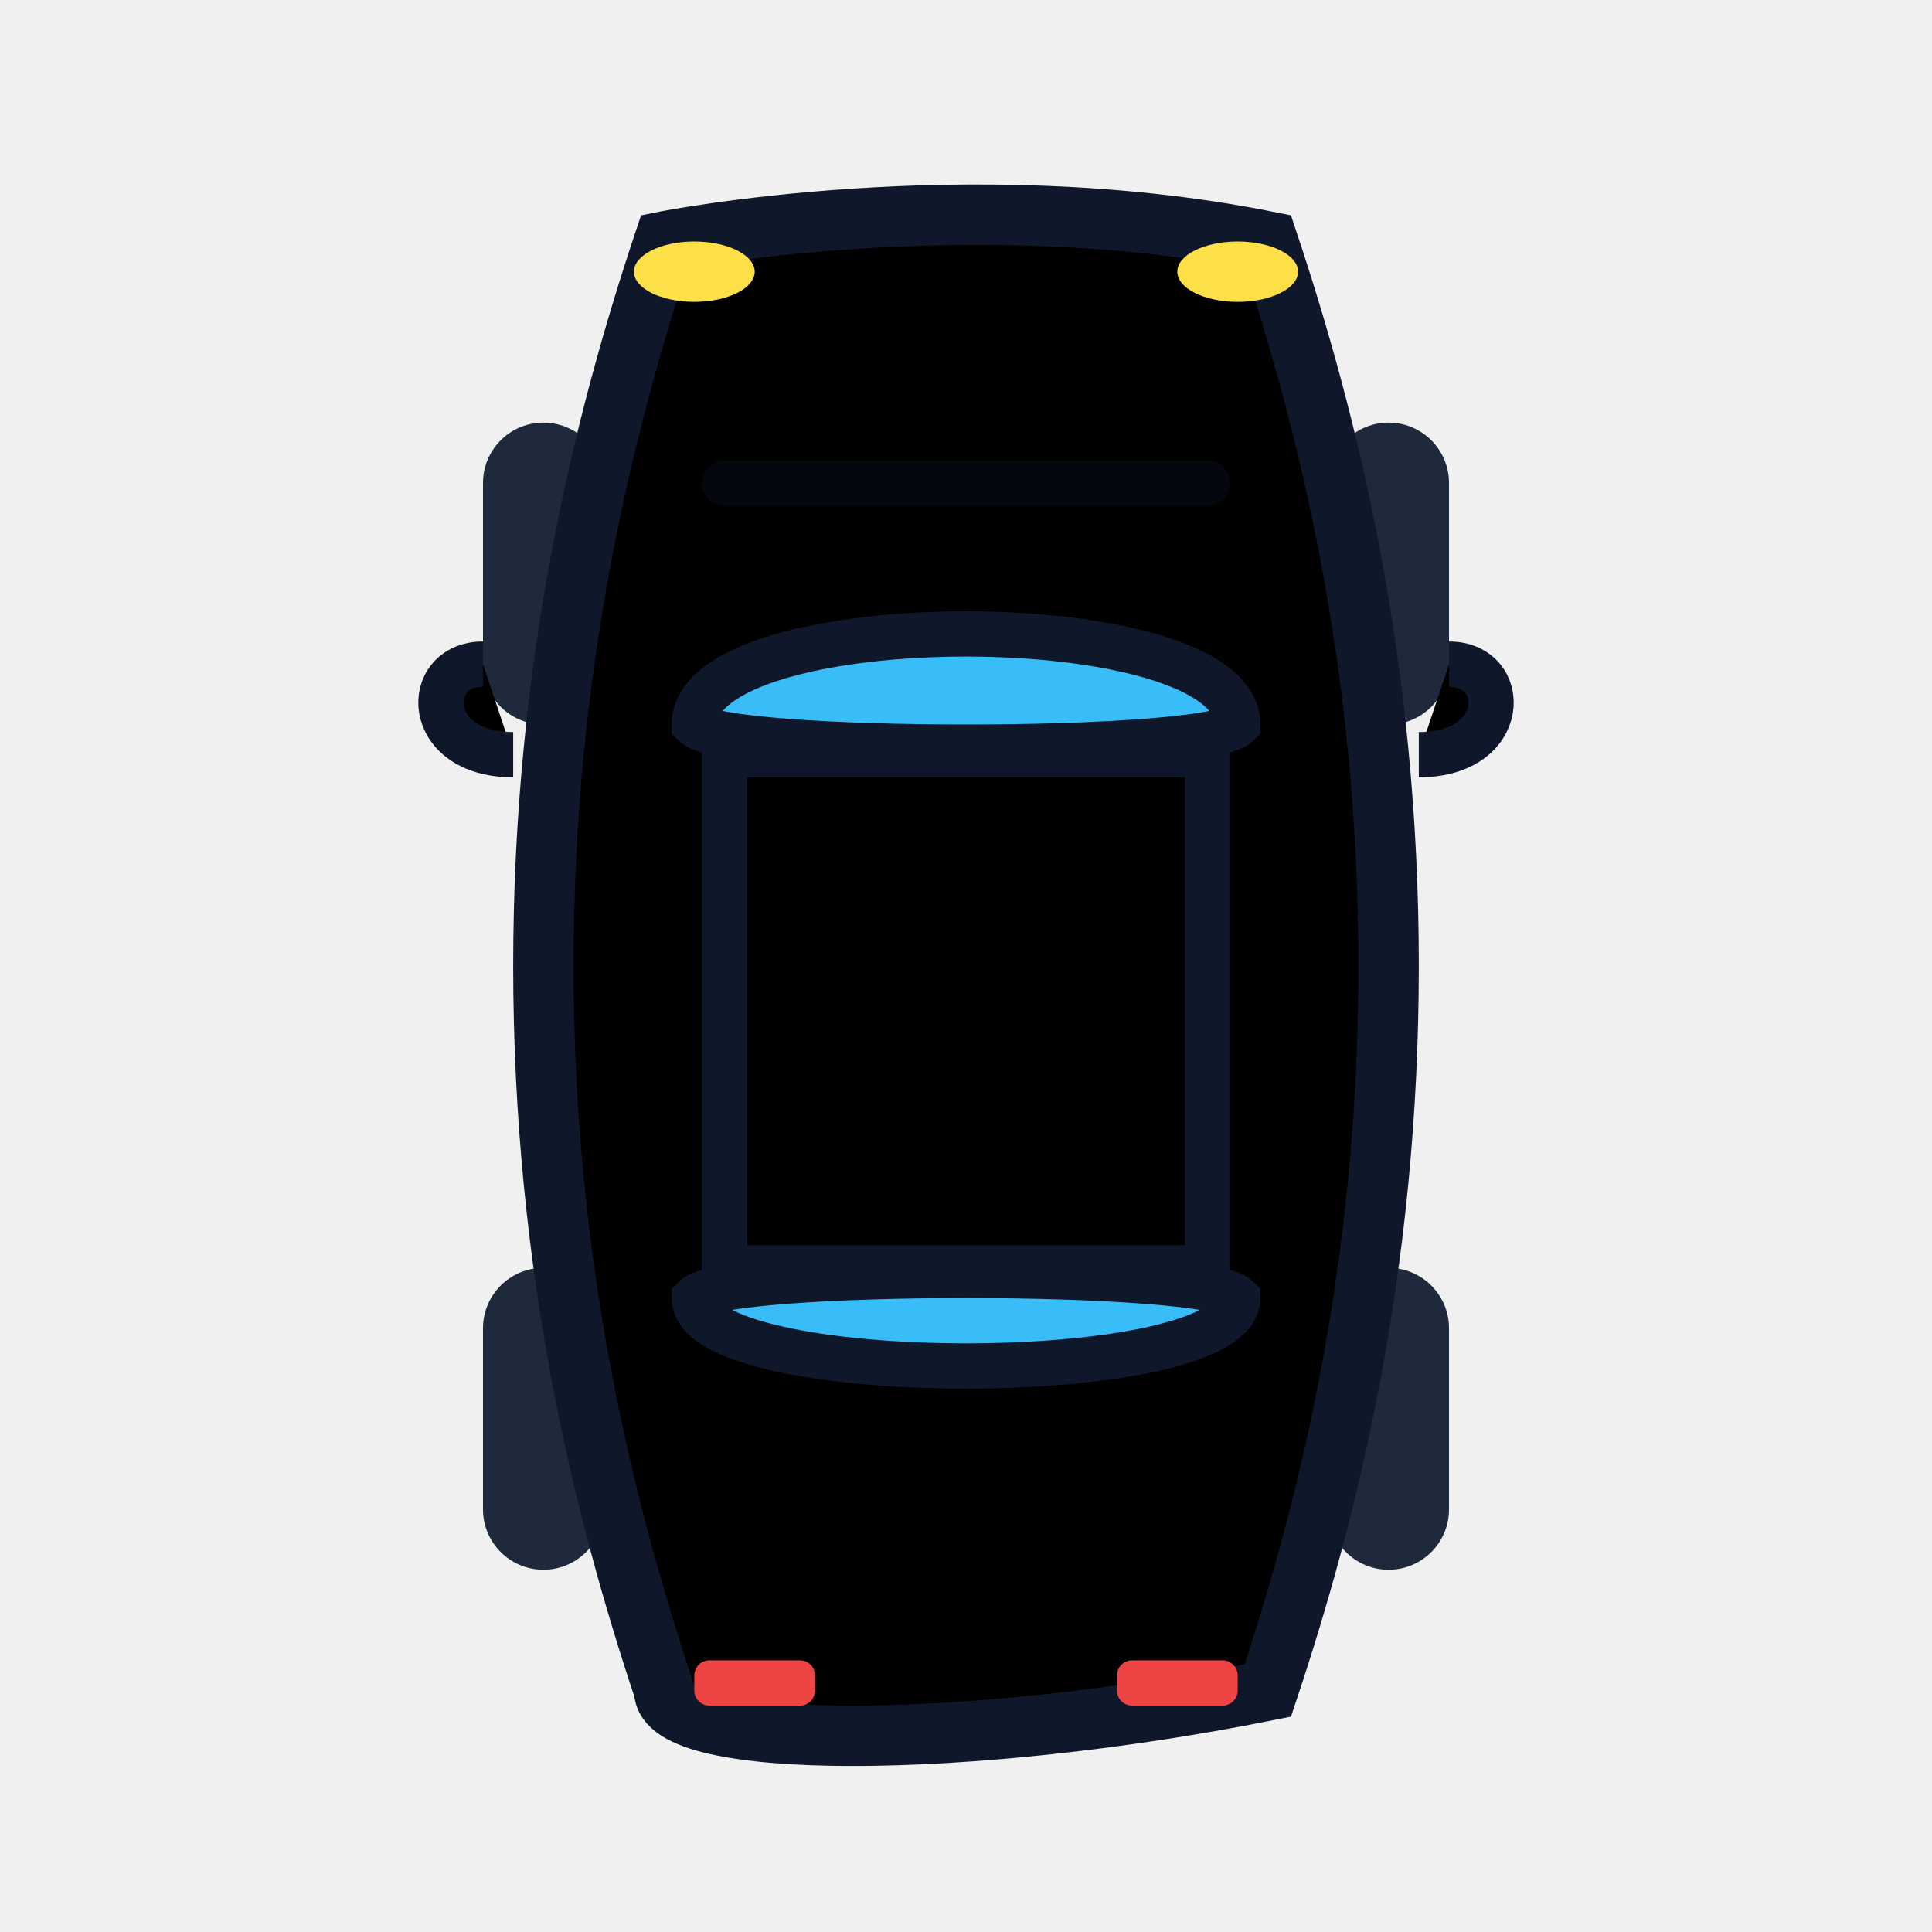
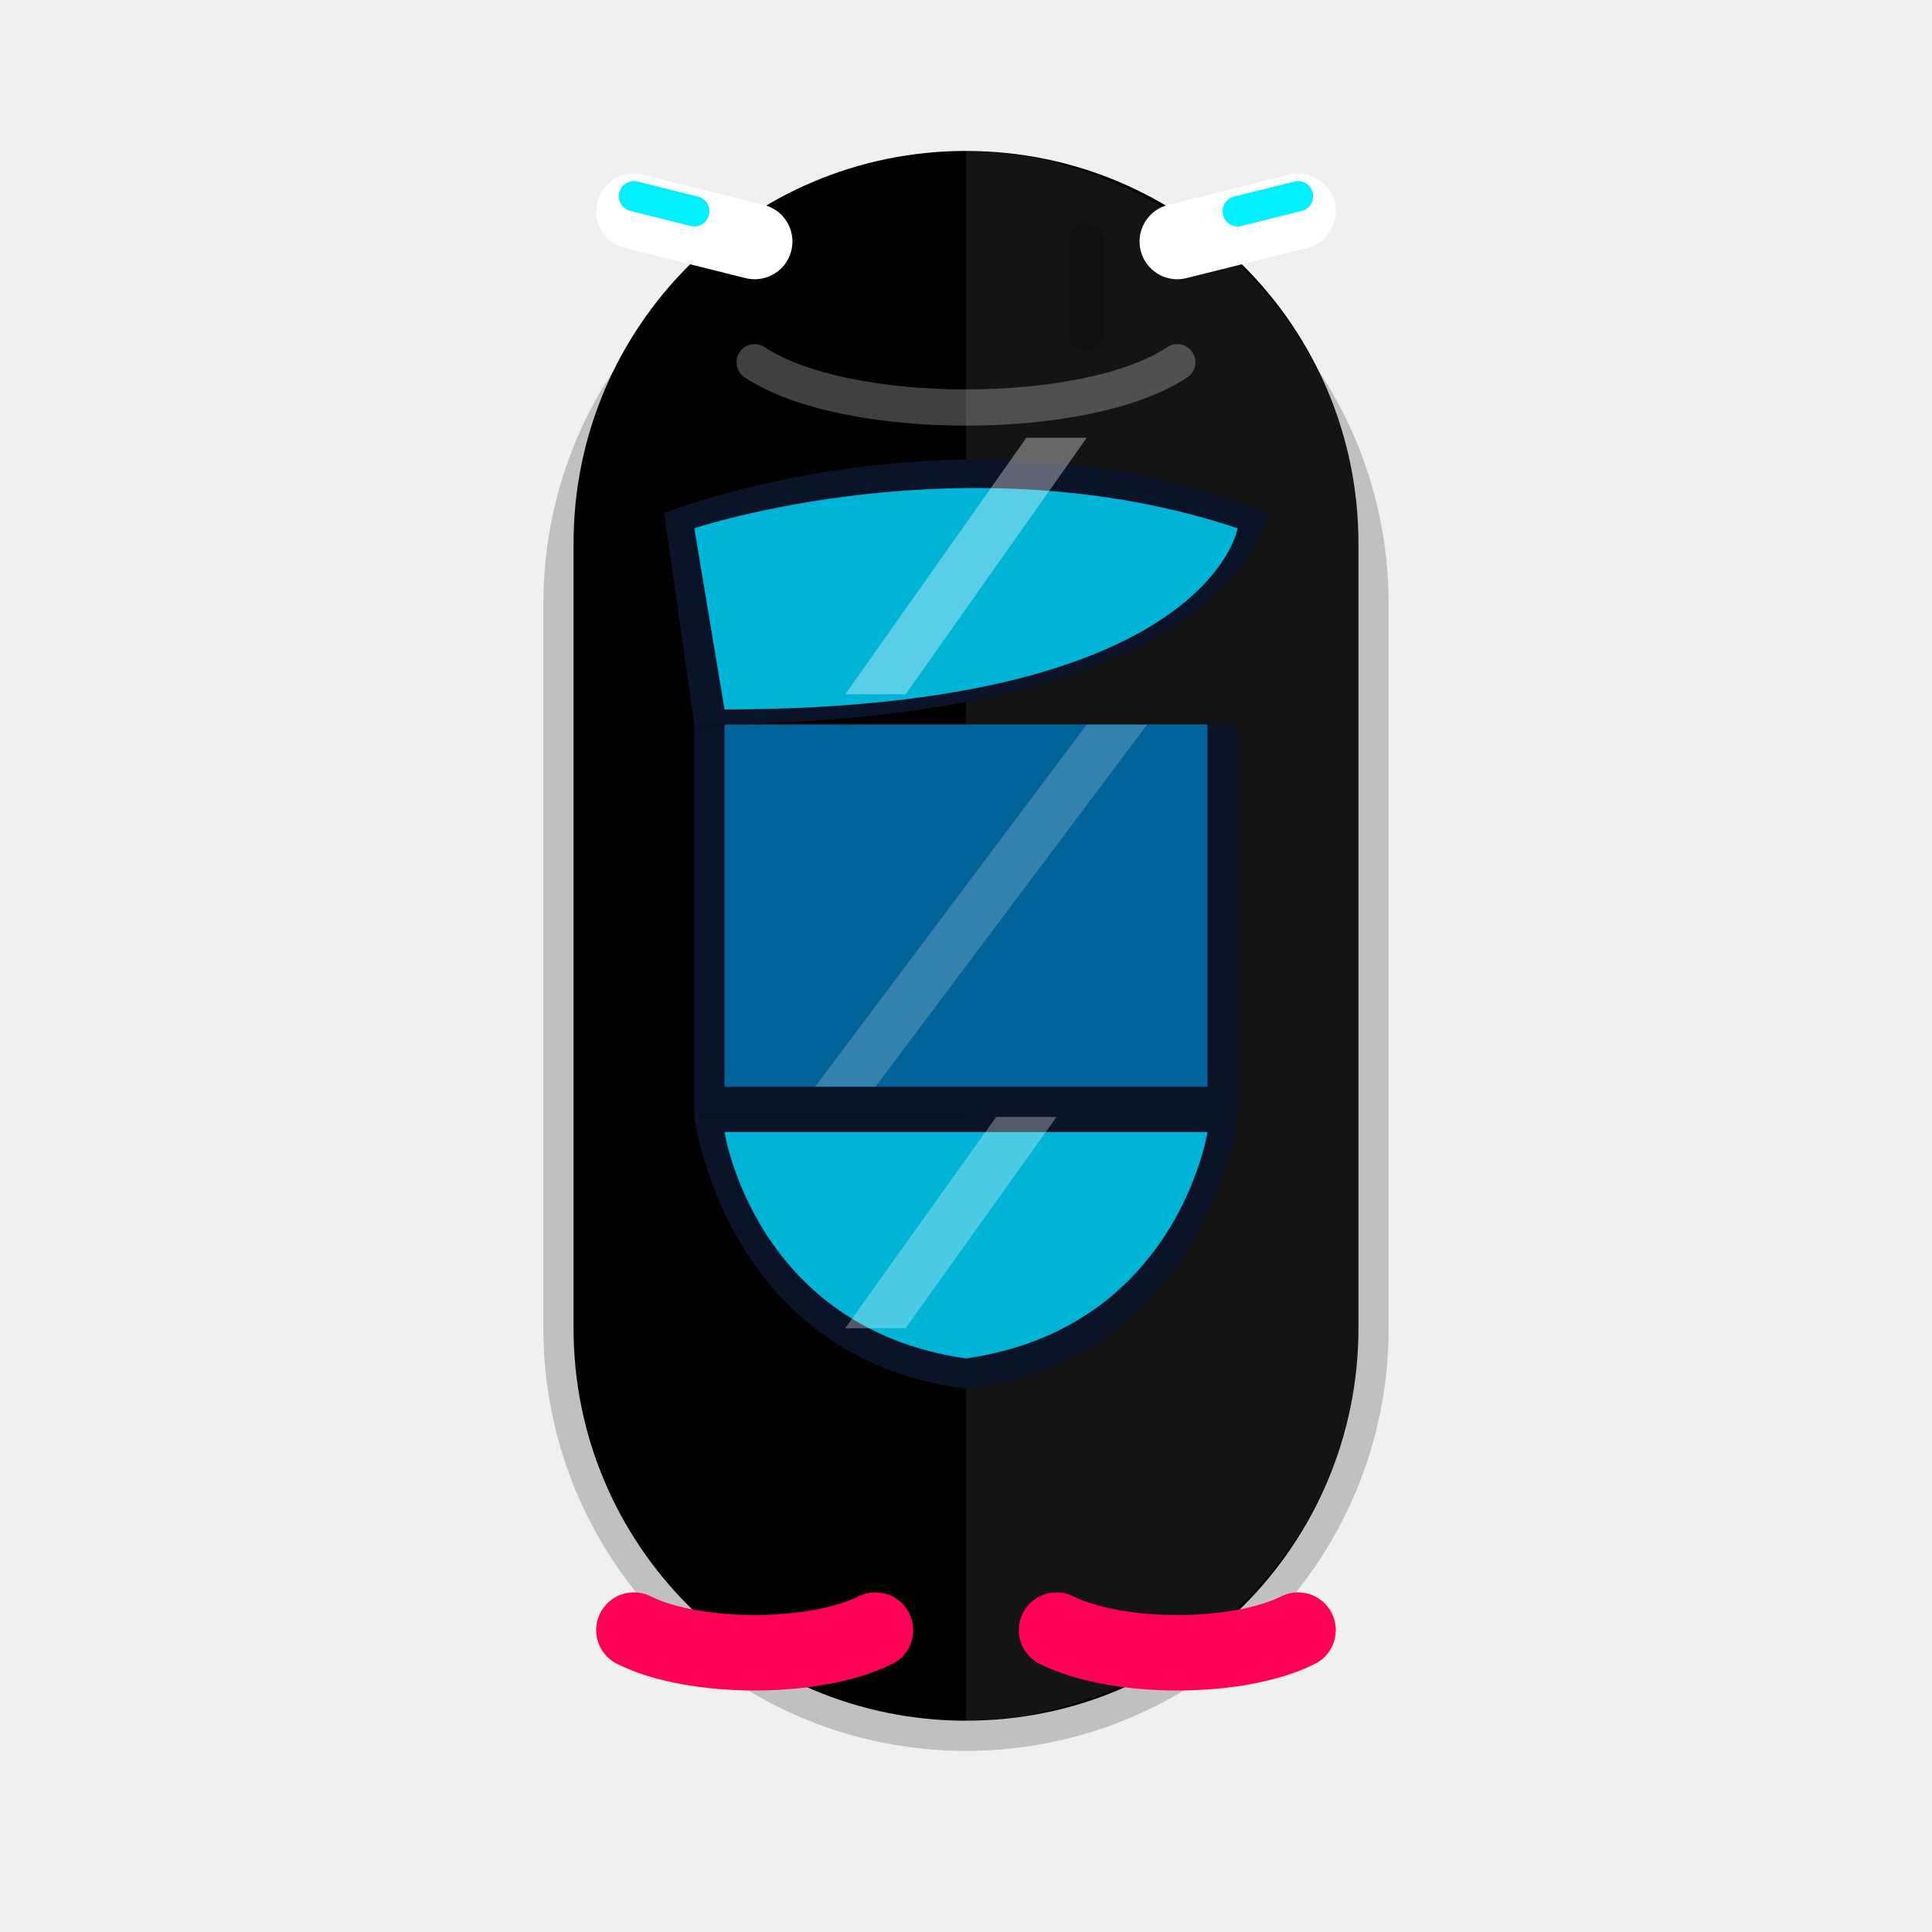
<svg xmlns="http://www.w3.org/2000/svg" viewBox="0 0 64 64" width="64" height="64">
-   <rect x="16" y="14" width="4" height="10" rx="2" fill="#1E293B" />
-   <rect x="44" y="14" width="4" height="10" rx="2" fill="#1E293B" />
-   <rect x="16" y="42" width="4" height="10" rx="2" fill="#1E293B" />
-   <rect x="44" y="42" width="4" height="10" rx="2" fill="#1E293B" />
-   <path d="M16 22 C14 22 14 25 17 25" fill="#MAIN_COLOR" stroke="#0F172A" stroke-width="1.5" />
-   <path d="M48 22 C50 22 50 25 47 25" fill="#MAIN_COLOR" stroke="#0F172A" stroke-width="1.5" />
-   <path d="M22 8 C22 8 32 6 42 8 C44 14 46 22 46 32 C46 42 44 50 42 56 C32 58 22 58 22 56 C20 50 18 42 18 32 C18 22 20 14 22 8 Z" fill="#MAIN_COLOR" stroke="#0F172A" stroke-width="2" />
-   <path d="M24 16 L40 16" stroke="#0F172A" stroke-width="1.5" stroke-linecap="round" fill="none" opacity="0.3" />
-   <path d="M23 24 C23 20 41 20 41 24 C40 25 24 25 23 24 Z" fill="#38BDF8" stroke="#0F172A" stroke-width="1.5" />
-   <path d="M24 25 H40 V42 H24 Z" fill="#MAIN_COLOR" stroke="#0F172A" stroke-width="1.5" />
-   <path d="M23 43 C23 46 41 46 41 43 C40 42 24 42 23 43 Z" fill="#38BDF8" stroke="#0F172A" stroke-width="1.5" />
-   <ellipse cx="23" cy="9" rx="2" ry="1" fill="#FDE047" />
-   <ellipse cx="41" cy="9" rx="2" ry="1" fill="#FDE047" />
-   <rect x="23" y="55" width="4" height="1.5" rx="0.5" fill="#EF4444" />
-   <rect x="37" y="55" width="4" height="1.5" rx="0.5" fill="#EF4444" />
+   <rect x="18" y="6" width="28" height="52" rx="14" fill="black" fill-opacity="0.2" />
+   <rect x="19" y="5" width="26" height="52" rx="13" fill="#MAIN_COLOR" />
+   <path d="M19 18 C19 10 26 5 32 5 V57 C26 57 19 52 19 44 Z" fill="black" fill-opacity="0.12" />
+   <path d="M32 5 C38 5 45 10 45 18 V44 C45 52 38 57 32 57 Z" fill="white" fill-opacity="0.08" />
+   <path d="M22 17 C22 17 32 13 42 17 C42 17 41 24 23 24 Z" fill="#0B1329" />
+   <path d="M23 17.5 C23 17.5 32 14.5 41 17.5 C41 17.5 40 23.5 24 23.5 Z" fill="#00B4D8" />
+   <path d="M36 14.5 L30 23 L28 23 L34 14.5 Z" fill="white" fill-opacity="0.35" />
+   <path d="M23 24 H41 V37 H23 Z" fill="#0B1329" />
+   <path d="M24 24 H40 V36 H24 Z" fill="#0077B6" fill-opacity="0.8" />
+   <path d="M38 24 L29 36 H27 L36 24 Z" fill="white" fill-opacity="0.2" />
+   <path d="M23 37 H41 C41 37 40 45 32 46 C24 45 23 37 23 37 Z" fill="#0B1329" />
+   <path d="M24 37.5 H40 C40 37.5 39 44 32 45 C25 44 24 37.5 24 37.5 Z" fill="#00B4D8" />
+   <path d="M35 37 L30 44 L28 44 L33 37 Z" fill="white" fill-opacity="0.3" />
+   <path d="M25 12 C28 14 36 14 39 12" fill="none" stroke="white" stroke-opacity="0.25" stroke-width="1.2" stroke-linecap="round" />
+   <path d="M28 8 V11 M36 8 V11" fill="none" stroke="black" stroke-opacity="0.15" stroke-width="1.2" stroke-linecap="round" />
+   <path d="M21 7 L25 8" stroke="#FFFFFF" stroke-width="2.5" stroke-linecap="round" />
+   <path d="M43 7 L39 8" stroke="#FFFFFF" stroke-width="2.5" stroke-linecap="round" />
+   <path d="M21 6.5 L23 7" stroke="#00F0FF" stroke-width="1" stroke-linecap="round" />
+   <path d="M43 6.5 L41 7" stroke="#00F0FF" stroke-width="1" stroke-linecap="round" />
+   <path d="M21 54 C23 55 27 55 29 54" stroke="#FF0055" stroke-width="2.5" stroke-linecap="round" fill="none" />
+   <path d="M43 54 C41 55 37 55 35 54" stroke="#FF0055" stroke-width="2.5" stroke-linecap="round" fill="none" />
</svg>
